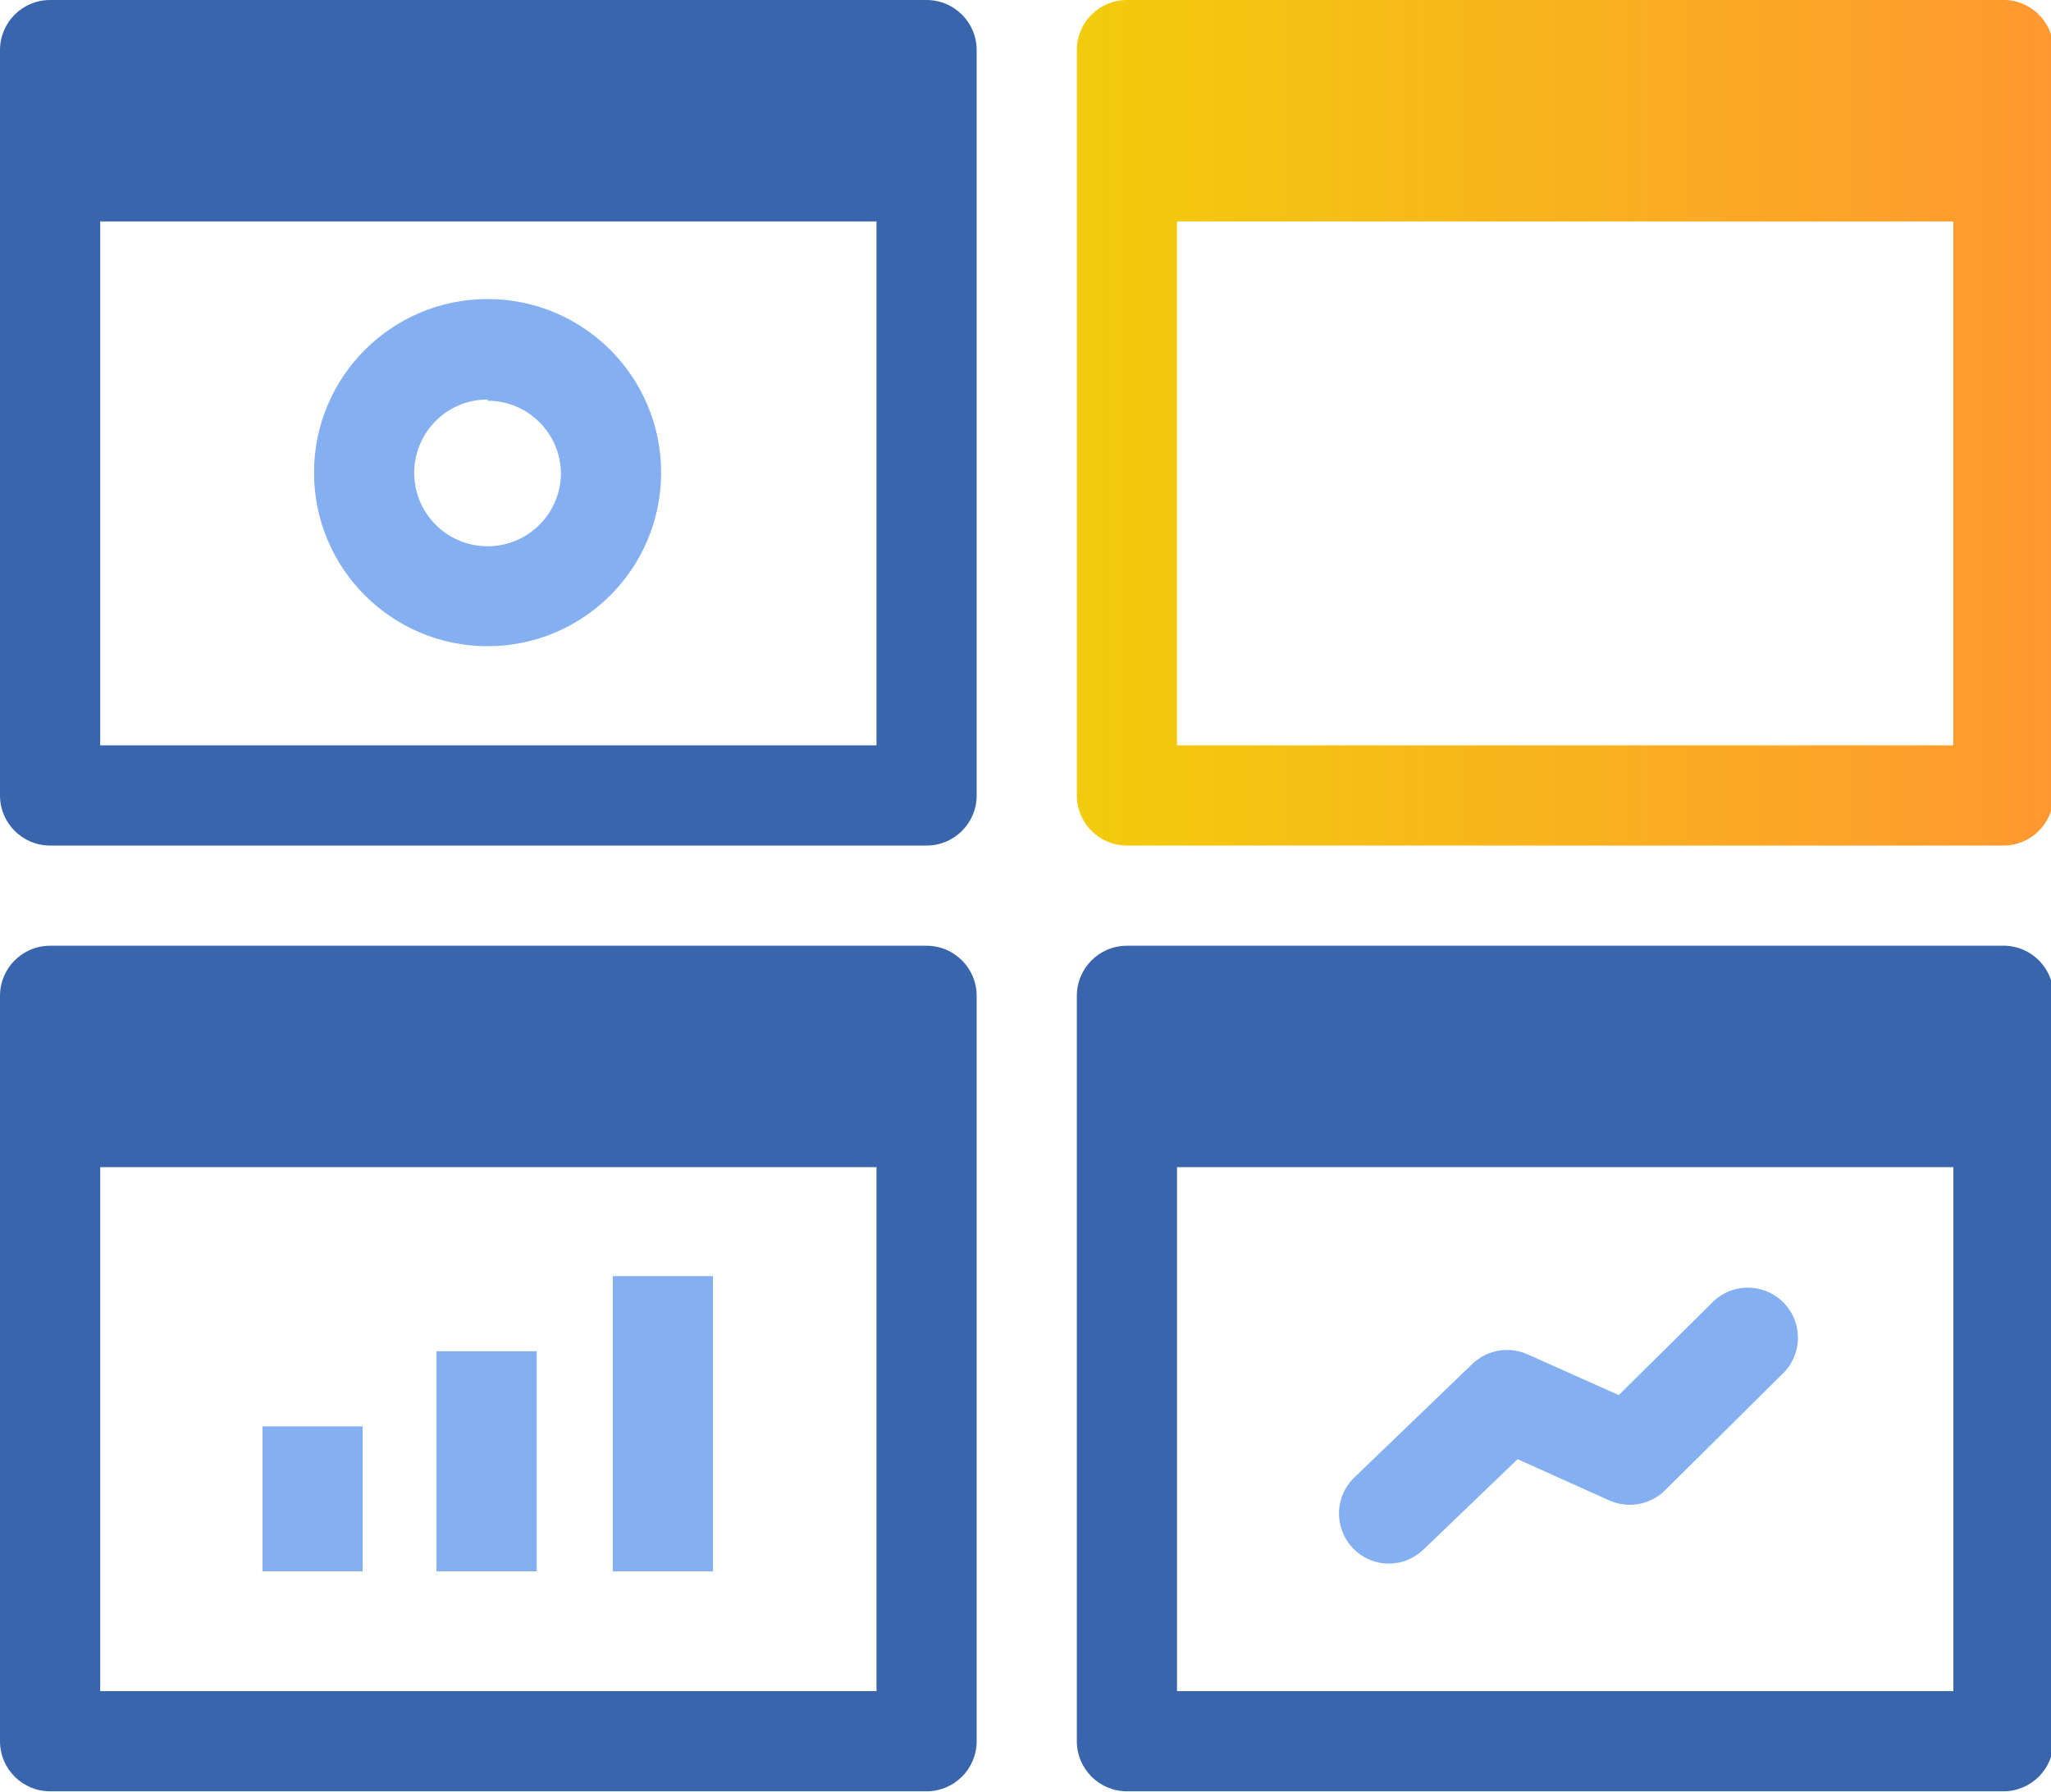
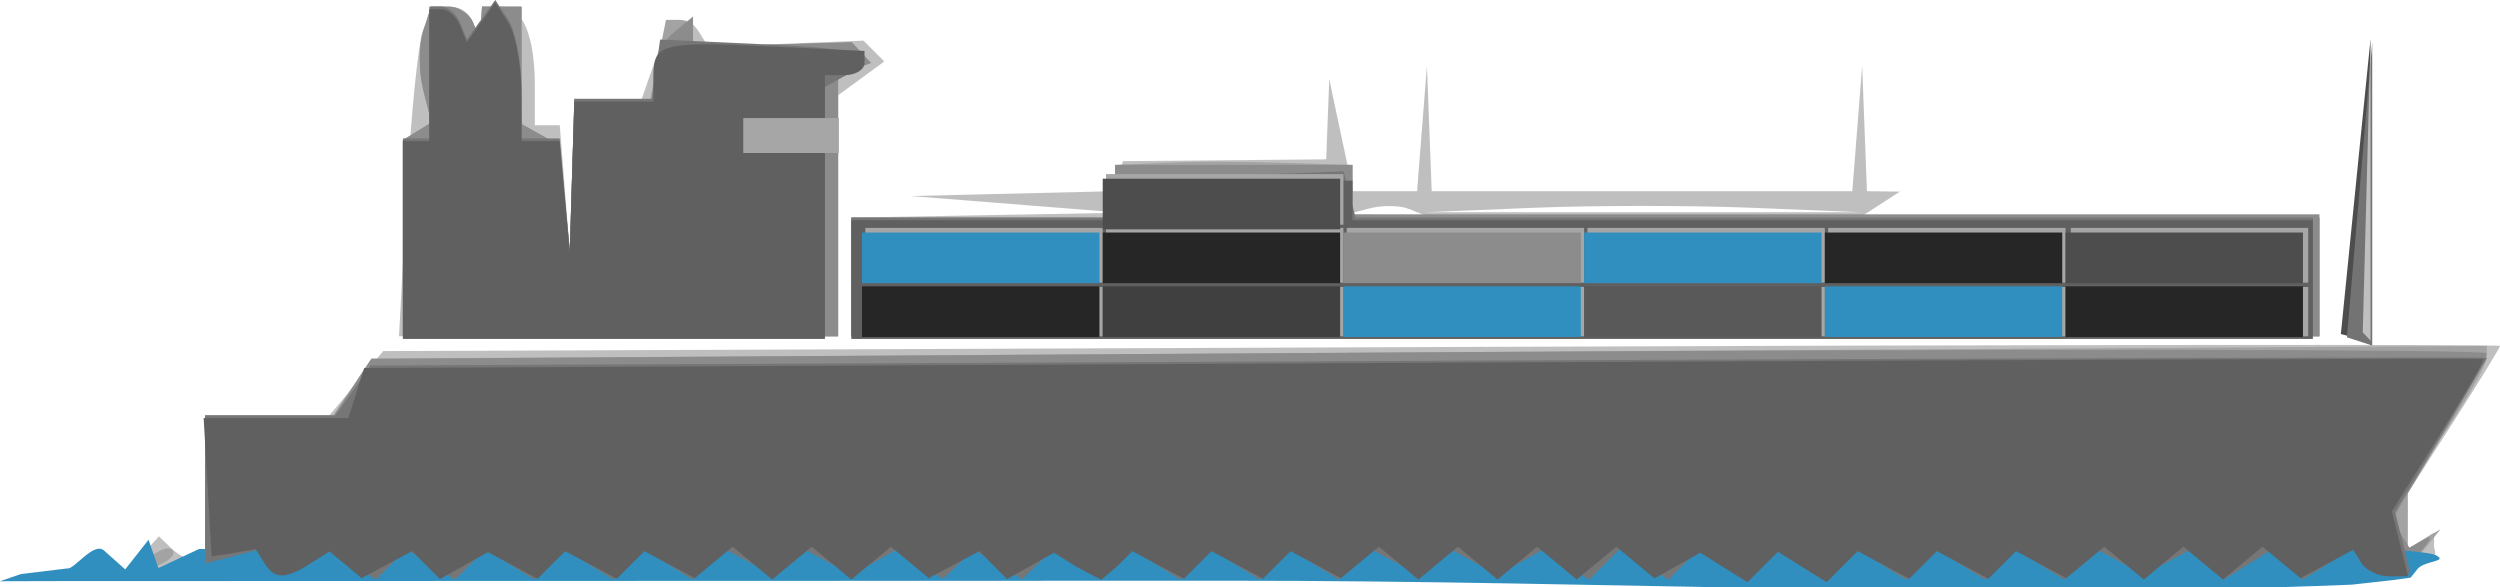
- <svg xmlns="http://www.w3.org/2000/svg" viewBox="0 0 81.9 71.52">
-   <defs>
-     <style>.cls-1{fill:#84aff1;}.cls-2{fill:#3865ab;}.cls-3{fill:url(#linear-gradient);}</style>
-     <linearGradient id="linear-gradient" x1="42.95" y1="16.88" x2="81.9" y2="16.88" gradientUnits="userSpaceOnUse">
-       <stop offset="0" stop-color="#f2cc0c" />
-       <stop offset="1" stop-color="#ff9830" />
-     </linearGradient>
-   </defs>
-   <g id="Layer_2" data-name="Layer 2">
-     <g id="Layer_1-2" data-name="Layer 1">
-       <path class="cls-1" d="M55.46,62.43A2,2,0,0,1,54.07,59l4.72-4.54a2,2,0,0,1,2.2-.39l3.65,1.63,3.68-3.64a2,2,0,1,1,2.81,2.84l-4.64,4.6a2,2,0,0,1-2.22.41L60.6,58.26l-3.76,3.61A2,2,0,0,1,55.46,62.43Z" />
-       <path class="cls-2" d="M37,0H2A2,2,0,0,0,0,2V31.76a2,2,0,0,0,2,2H37a2,2,0,0,0,2-2V2A2,2,0,0,0,37,0ZM4,29.76V8.84H35V29.76Z" />
-       <path class="cls-3" d="M79.9,0H45a2,2,0,0,0-2,2V31.76a2,2,0,0,0,2,2h35a2,2,0,0,0,2-2V2A2,2,0,0,0,79.9,0ZM47,29.76V8.84h31V29.76Z" />
-       <path class="cls-2" d="M37,37.76H2a2,2,0,0,0-2,2V69.52a2,2,0,0,0,2,2H37a2,2,0,0,0,2-2V39.76A2,2,0,0,0,37,37.76ZM4,67.52V46.6H35V67.52Z" />
-       <path class="cls-2" d="M79.9,37.76H45a2,2,0,0,0-2,2V69.52a2,2,0,0,0,2,2h35a2,2,0,0,0,2-2V39.76A2,2,0,0,0,79.9,37.76ZM47,67.52V46.6h31V67.52Z" />
-       <rect class="cls-1" x="10.48" y="56.95" width="4" height="5.79" />
-       <rect class="cls-1" x="17.43" y="53.95" width="4" height="8.79" />
-       <rect class="cls-1" x="24.47" y="50.95" width="4" height="11.79" />
-       <path class="cls-1" d="M19.47,25.8a6.93,6.93,0,1,1,6.93-6.92A6.93,6.93,0,0,1,19.47,25.8Zm0-9.85a2.93,2.93,0,1,0,2.93,2.93A2.93,2.93,0,0,0,19.47,16Z" />
+ <svg xmlns="http://www.w3.org/2000/svg" width="189.55" height="44.493" version="1.1" viewBox="0 0 189.55 44.493">
+   <g transform="translate(-75.301 -76.633)">
+     <g transform="translate(-30.15 -3.6669)">
+       <path d="m116.41 122.17 1.093-1.206 0.95 0.916c0.522 0.504 1.31 0.916 1.75 0.916h0.8v-11h9.425l4.075-4.877 80.25-0.312c44.138-0.171 80.25-0.208 80.25-0.081-2e-5 0.127-1.575 2.693-3.5 5.702l-3.5 5.471v4.214l2-1.236v1.059c0 1.463 6.486 1.353-88.593 1.502l-86.093 0.136zm19.869-27.123c0.317-5.912 0.882-11.537 1.257-12.5 0.789-2.027 3.068-2.326 3.805-0.5l0.504 1.25 0.079-1.25 0.079-1.25h1.393c1.683 0 2.607 2.155 2.607 6.082v2.918h1.89l0.749 9.5 0.36-11.5h5.104l1.046-3c1.075-3.083 2.253-3.775 3.365-1.976l0.633 1.024 11.768-0.465 1.581 1.581-3.497 2.557v18.28h-33.3zm33.724 6.25v-4.5l20.5-0.367-16-1.266 15.333-0.367 0.76-2.279 15.407-0.137 0.116-3.042 0.116-3.042 0.423 2c0.233 1.1 0.639 3.013 0.903 4.25l0.48 2.25h4.852l0.749-9.5 0.36 9.5h31.89l0.749-9.5 0.36 9.5 2.5 0.031-3 1.939 12.25 0.015 22.564 0.015v9h-111.31zm42.269-5.156c-0.677-0.274-2.027-0.291-3-0.037l-1.769 0.461 6 0.074zm25.981-0.088c-4.537-0.185-11.962-0.185-16.5 0l-8.25 0.337h33z" fill="#bfbfbf" />
+       <path d="m116.73 122.68c0.678-0.683 1.485-0.991 1.793-0.683s-0.247 0.867-1.233 1.243l-1.793 0.683zm4.267-5.084v-5.792h9.756l2.865-4.315 160.38-0.963-4e-3 0.889c-3e-3 0.489-1.351 2.914-2.996 5.389l-2.991 4.5-4e-3 2.309-4e-3 2.309 2.5-1.502-2.505 3.095-45.495-0.23-2.362-1.514-1.037 1.677-39.602-0.145-2.362-1.533-1.1 1.78-4.269-0.134c-2.348-0.074-4.801-0.474-5.45-0.89l-1.181-0.756-1.085 1.755-33.887-0.223-0.741-0.741-0.741-0.741-2.846 2.362-1.79-1.118-1.79-1.118-2.307 2.307-3.857-2.409-1.082 1.75-14.011-0.208zm15-19.233v-7.441l2.162-1.336-0.621-2.476c-0.342-1.362-0.348-3.338-0.014-4.391l0.608-1.915h1.349c0.742 0 1.576 0.562 1.854 1.25l0.504 1.25 0.079-1.25 0.079-1.25h3v8.901l2.851 1.599 0.406 4 0.406 4 0.168-5.75 0.168-5.75h5.75l1.2-6h1.025c0.564 0 1.025 0.464 1.025 1.03v1.03l12.033-0.361 1.467 1.574-2.5 0.893v19.833h-33zm34 2.941v-4.5h20v-4l3.25-0.142c3.317-0.145 5.745-0.137 11.5 0.042l3.25 0.101v4h73.314v9h-111.31z" fill="#a3a3a3" />
+       <path d="m121.68 123.15c-0.376-0.376-0.683-3.083-0.683-6.017v-5.333h9.756l1.427-2.149 1.427-2.149 80.195-0.493c44.107-0.271 80.195-0.236 80.195 0.077s-1.615 3.281-3.588 6.594l-3.588 6.024 1.315 2.128 1.181-0.657c0.649-0.361 0.386 0.185-0.585 1.214l-1.766 1.871-3.711-2.318-2.307 2.307-3.857-2.409-0.517 0.837-0.517 0.837h-16.117l-0.517-0.837-0.517-0.837-3.857 2.409-2.307-2.307-3.693 2.307-2.307-2.307-3.693 2.307-2.307-2.307-3.693 2.307-2.307-2.307-1.79 1.118-1.79 1.118-2.846-2.362-0.739 0.739c-0.406 0.406-4.304 0.807-8.662 0.889l-7.923 0.15-0.542-0.878-0.542-0.878-3.857 2.409-2.307-2.307-3.693 2.307-2.307-2.307-3.693 2.307-2.307-2.307-1.79 1.118-1.79 1.118-2.81-2.332-2.402 2.402-3.693-2.307-2.307 2.307-3.857-2.409-1.111 1.797-4.916-0.178c-2.704-0.098-5.223-0.485-5.599-0.86l-0.683-0.683-3.735 2.332-2.307-2.307-3.693 2.307-2.307-2.307-3.693 2.307-2.307-2.307-1.79 1.118-1.79 1.118-2.81-2.332-2.402 2.402-3.693-2.307-2.307 2.307-3.693-2.307-1.89 1.89zm14.317-24.791v-7.441l2.162-1.336-0.621-2.476c-0.342-1.362-0.348-3.338-0.014-4.391l0.608-1.915h1.349c0.742 0 1.576 0.562 1.854 1.25l0.504 1.25 0.079-1.25 0.079-1.25h3v8.901l2.851 1.599 0.406 4 0.406 4 0.168-5.75 0.168-5.75h6v-1.878c0-1.033 0.675-2.438 1.5-3.122l1.5-1.245v2.306l12.033-0.361 1.467 1.574-2.5 0.893v19.833h-33zm34 2.941v-4.5h20v-4h18v3.75h73.314v9.25h-111.31z" fill="#8c8c8c" />
+       <path d="m105.45 124.37 1.587-0.547 3.518-0.426c0.537 0.106 2.05-2.142 2.837-1.309l1.552 1.383 1.768-2.244 0.751 2.142 3.076-1.442h4.844l4.189-1.024 82.489-0.065c45.369-0.036 76.507 0.725 78.079 1.554 0.944 0.498-0.704 0.391-1.347 0.995l-0.562 0.707-1.25 0.178-3.225 0.357c-29.339 1.196-55.464-0.309-85.409-0.3l-88.495 0.029z" fill="#308fbf" stroke-width=".465" />
+       <path d="m125.56 122.89-0.56-0.906-3.998 1.046v-11.233h9.887l2.652-3.786 80.231-0.357c44.127-0.196 80.231-0.299 80.231-0.228-2e-5 0.071-1.566 2.729-3.48 5.907l-3.48 5.778 0.588 2.343 0.588 2.343h-1.549c-0.852 0-1.822-0.441-2.155-0.98l-0.605-0.98-3.857 2.409-2.307-2.307-3.693 2.307-2.356-2.356-3.694 1.977-3.694-1.977-2.356 2.356-3.693-2.307-2.307 2.307-3.693-2.307-2.307 2.307-3.693-2.307-2.307 2.307-3.693-2.307-2.307 2.307-3.693-2.307-2.307 2.307-3.693-2.307-2.307 2.307-3.581-2.236-3.343 1.871-3.72-1.991-2.092 2.092-3.908-2.092-2.356 2.356-3.693-2.307-2.307 2.307-3.693-2.307-2.307 2.307-3.693-2.307-2.307 2.307-3.693-2.307-1.153 1.153-1.153 1.122-1.847-1.122-1.847-1.153-1.153 1.153-1.153 1.091-1.79-1.056-1.79-1.118-3.343 1.871-3.72-1.991-2.092 2.092-3.908-2.092-2.356 2.356-3.693-2.307-2.307 2.307-3.693-2.307-2.307 2.307-3.693-2.307-2.307 2.307-3.693-2.307-2.307 2.307-3.629-2.266-1.411 0.893c-1.805 1.143-2.654 1.147-3.353 0.017zm10.442-24.594v-7.5h2v-10h0.917c0.504 0 1.145 0.562 1.424 1.25l0.507 1.25 2.152-3 0.985 1.5c0.542 0.825 0.992 3.188 1 5.25l0.015 3.75h2.885l0.383 4.25 0.383 4.25 0.175-5.75 0.175-5.75h5.861l0.639-4.497 7.5 0.344c8.166 0.374 9.399 0.791 6.742 2.278l-1.742 0.975v18.901h-32zm34 3v-4.5h20v-2.853l17.323-0.647 0.455 1.75 0.455 1.75h72.581v9h-110.81z" fill="#767676" />
+       <path d="m125.48 122.97-0.634-1.026-3.349 0.553-0.605-10.5h10.97l1.205-3.795 80.215-0.396c44.118-0.218 80.319-0.348 80.445-0.289 0.126 0.059-1.381 2.682-3.349 5.829l-3.579 5.722 0.618 2.464 0.618 2.464h-1.46c-0.803 0-1.739-0.451-2.08-1.003l-0.62-1.003-4.006 2.144-2.872-2.384-3 2.49-3-2.49-3 2.49-3-2.49-2.872 2.384-3.821-2.045-2.092 2.092-3.908-2.092-2.092 2.092-3.908-2.092-2.356 2.356-3.693-2.307-2.307 2.307-3.581-2.236-3.474 1.944-1.448-1.201-1.448-1.201-3 2.49-3-2.49-3 2.49-3-2.49-3 2.49-3-2.49-2.872 2.384-3.821-2.045-2.092 2.092-3.908-2.092-2.092 2.092-3.908-2.092-1.178 1.178-1.178 0.991-1.79-0.931-1.79-1.118-3.562 1.994-2.114-2.114-3.821 2.045-2.872-2.384-3 2.49-3-2.49-3 2.49-3-2.49-2.872 2.384-3.821-2.045-2.092 2.092-3.908-2.092-2.092 2.092-3.766-2.016-1.821 1.019-1.821 1.019-2.114-2.114-3.821 2.045-1.22-1.012-1.22-1.012-1.466 0.927c-1.905 1.205-2.706 1.189-3.483-0.068zm10.516-24.473v-7.5h2v-10h0.917c0.504 0 1.145 0.562 1.424 1.25l0.507 1.25 2.152-3 0.985 1.5c0.542 0.825 0.992 3.188 1 5.25l0.015 3.75h2.885l0.383 4.25 0.383 4.25 0.175-5.75 0.175-5.75h6v-1.917c0-2.49 0.625-2.646 8.978-2.251l7.022 0.332v0.918c0 0.505-0.675 0.918-1.5 0.918h-1.5v20h-32zm34 3v-4.5h20v-3h18v3h72.814v9h-110.81z" fill="#606060" />
+     </g>
+     <g transform="translate(-.74999 -.75)" fill="#a6a6a6">
+       <rect x="159.91" y="90.583" width="18" height="3.84" stroke-width="1.008" />
+       <rect x="159.91" y="94.663" width="18" height="4.15" stroke-width="1.048" />
+       <rect x="159.91" y="99.143" width="18" height="3.74" stroke-width=".995" />
+       <rect x="141.66" y="94.663" width="18" height="4.15" stroke-width="1.048" />
+       <rect x="141.66" y="99.143" width="18" height="3.74" stroke-width=".995" />
+       <rect x="196.41" y="94.663" width="18" height="4.15" stroke-width="1.048" />
+       <rect x="196.41" y="99.143" width="18" height="3.74" stroke-width=".995" />
+       <rect x="214.66" y="94.663" width="18" height="4.15" stroke-width="1.048" />
+       <rect x="214.66" y="99.143" width="18" height="3.74" stroke-width=".995" />
+       <rect x="233.06" y="94.663" width="18" height="4.15" stroke-width="1.048" />
+       <rect x="233.06" y="99.143" width="18" height="3.74" stroke-width=".995" />
+       <rect x="178.16" y="94.663" width="18" height="4.15" stroke-width="1.048" />
+       <rect x="178.16" y="99.143" width="18" height="3.74" stroke-width=".995" />
+     </g>
+     <g transform="translate(-1.25 -.5)" stroke-width="1.008">
+       <rect x="160.16" y="90.683" width="18" height="3.84" fill="#4d4d4d" />
+       <rect x="160.16" y="94.763" width="18" height="3.84" fill="#262626" />
+       <rect x="160.16" y="98.843" width="18" height="3.84" fill="#404040" />
+       <rect x="141.91" y="94.763" width="18" height="3.84" fill="#308fbf" />
+       <rect x="141.91" y="98.843" width="18" height="3.84" fill="#262626" />
+       <rect x="196.66" y="94.763" width="18" height="3.84" fill="#308fbf" />
+       <rect x="196.66" y="98.843" width="18" height="3.84" fill="#595959" />
+       <rect x="214.91" y="94.763" width="18" height="3.84" fill="#262626" />
+       <rect x="214.91" y="98.843" width="18" height="3.84" fill="#308fbf" />
+       <rect x="233.16" y="94.763" width="18" height="3.84" fill="#4d4d4d" />
+       <rect x="233.16" y="98.843" width="18" height="3.84" fill="#262626" />
+       <rect x="178.41" y="94.763" width="18" height="3.84" fill="#8c8c8c" />
+       <rect x="178.41" y="98.843" width="18" height="3.84" fill="#308fbf" />
+     </g>
+     <g transform="translate(85.164 76.833)">
+       <path d="m167.62 25.125 2.251-22.375v23" fill="#4d4d4d" stroke-width=".926" />
+       <path d="M 168.082,25.375 170,3 v 23" fill="#737373" stroke-width=".855" />
+       <path d="m169.28 25 0.595-22.375v23" fill="#bfbfbf" stroke-width=".476" />
+       <rect x="46.492" y="8.75" width="7.248" height="2.652" fill="#a6a6a6" />
    </g>
  </g>
</svg>
